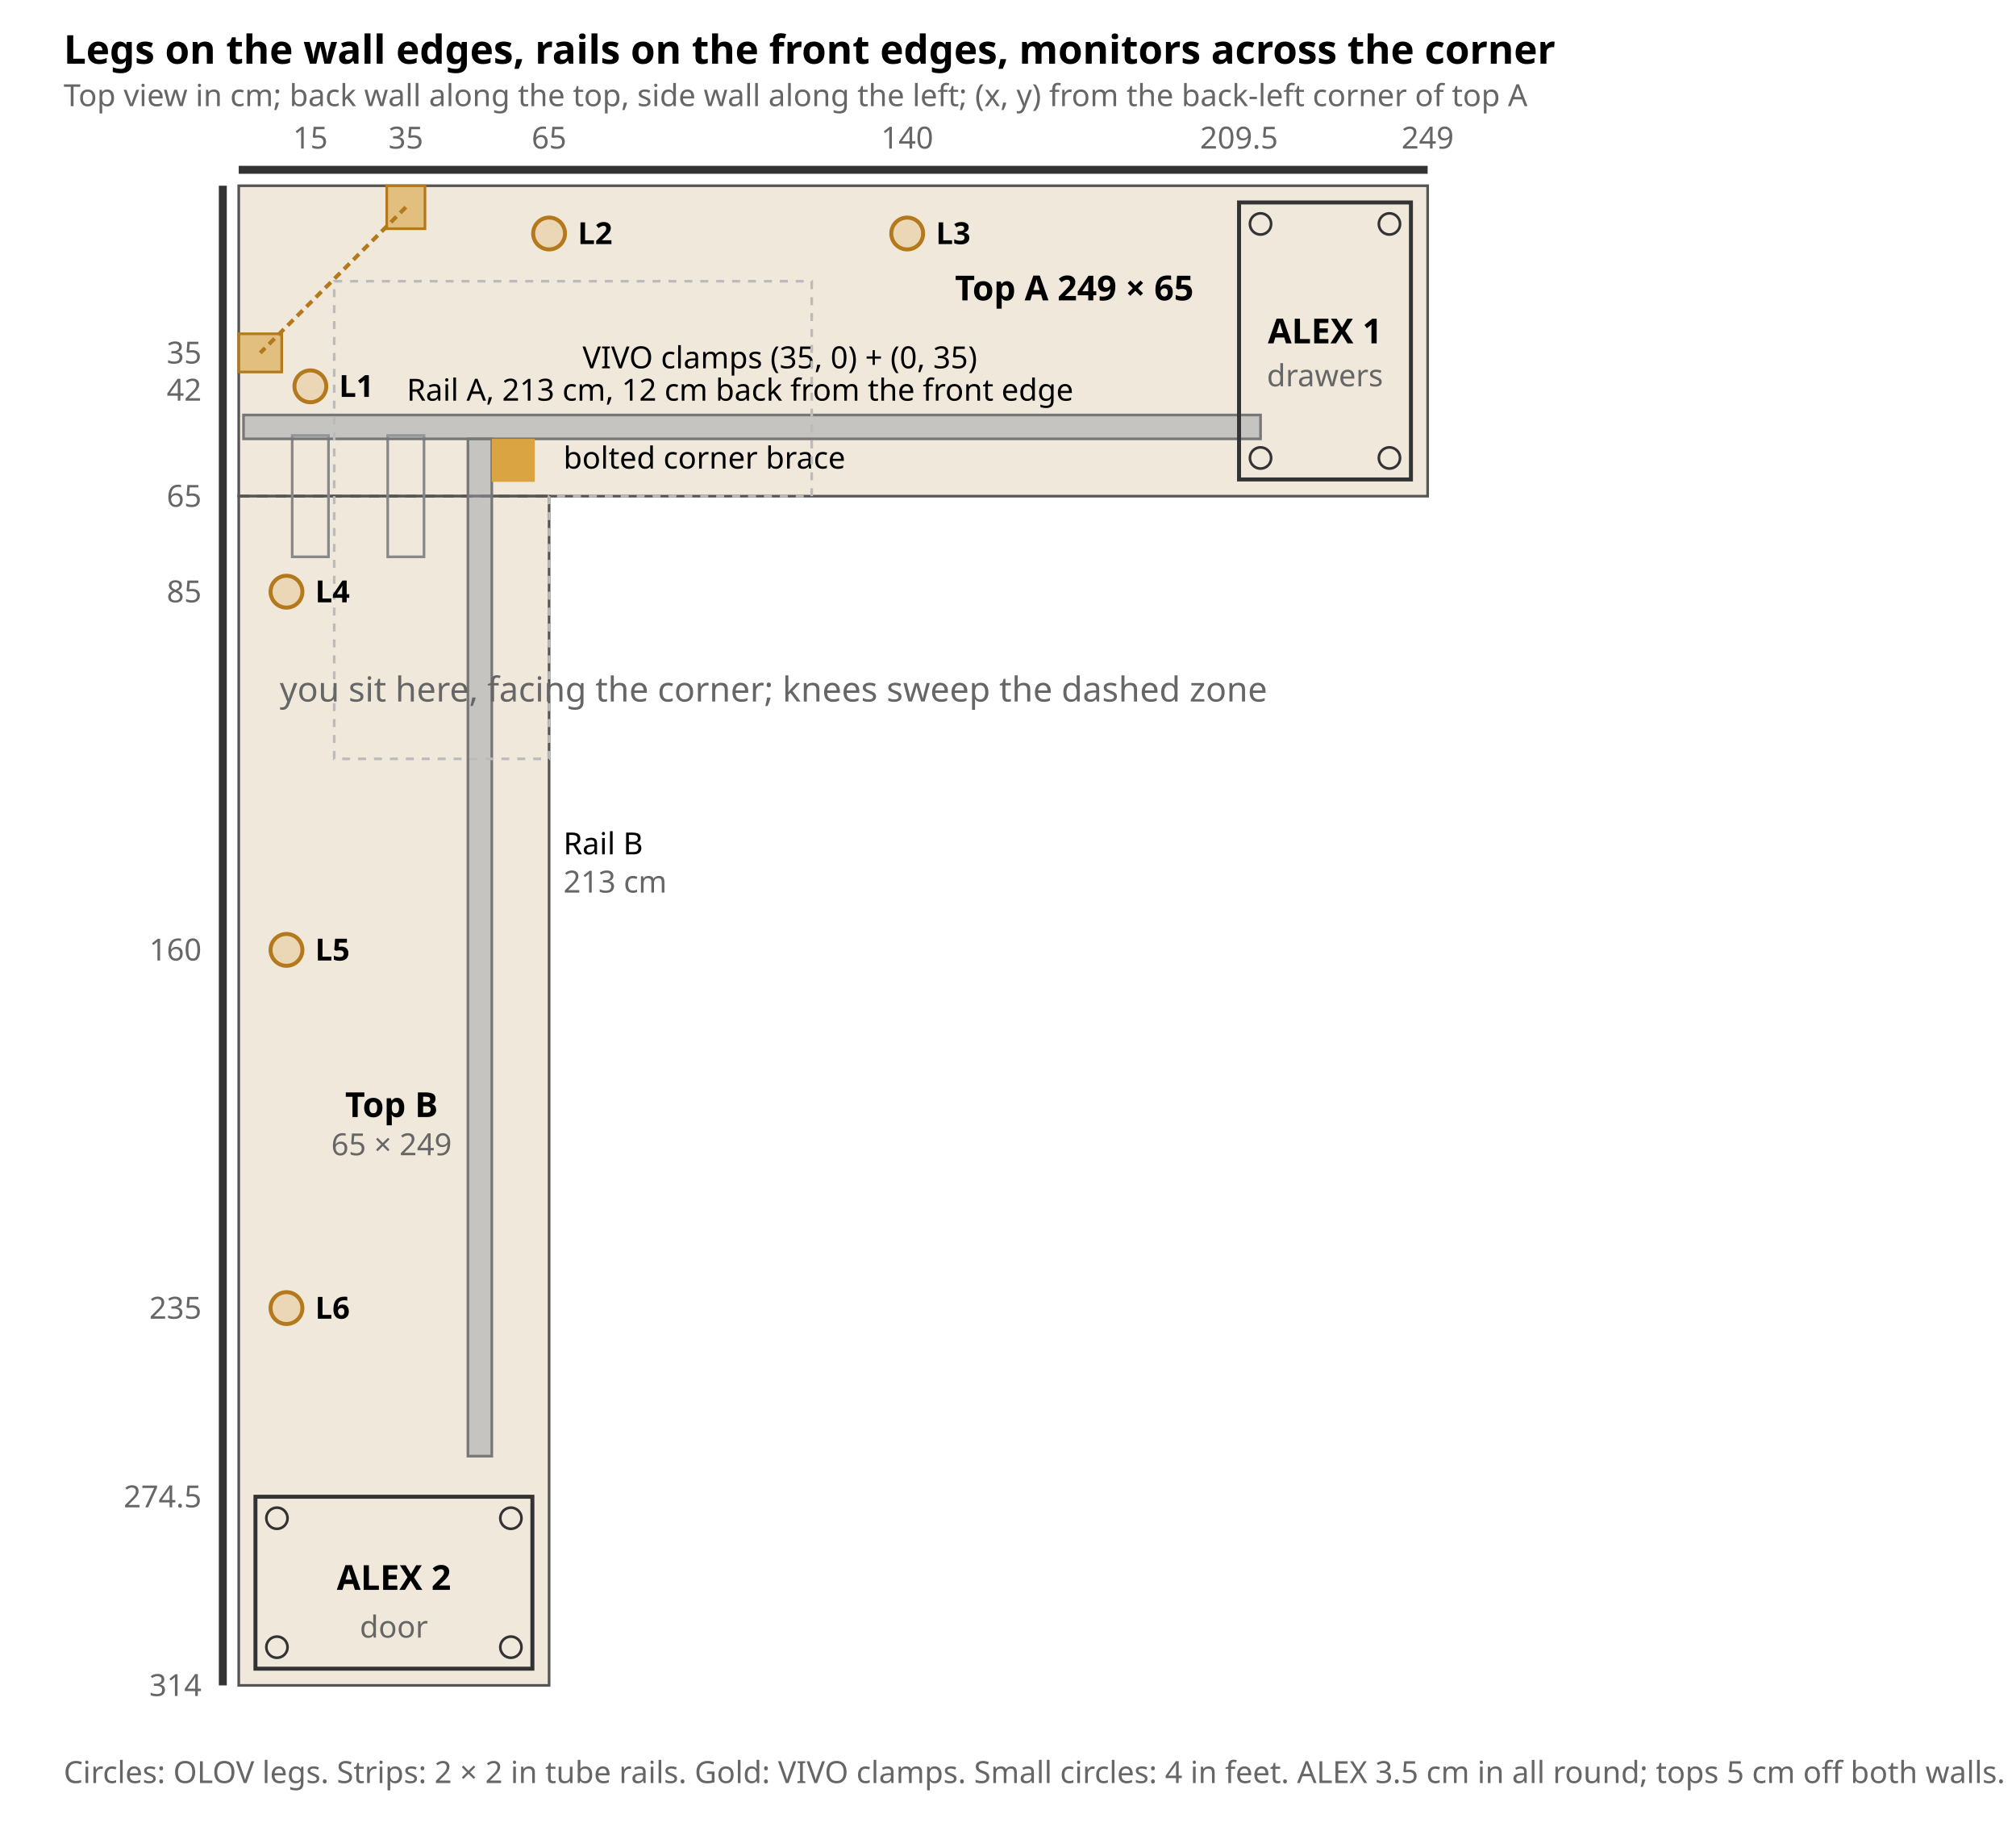
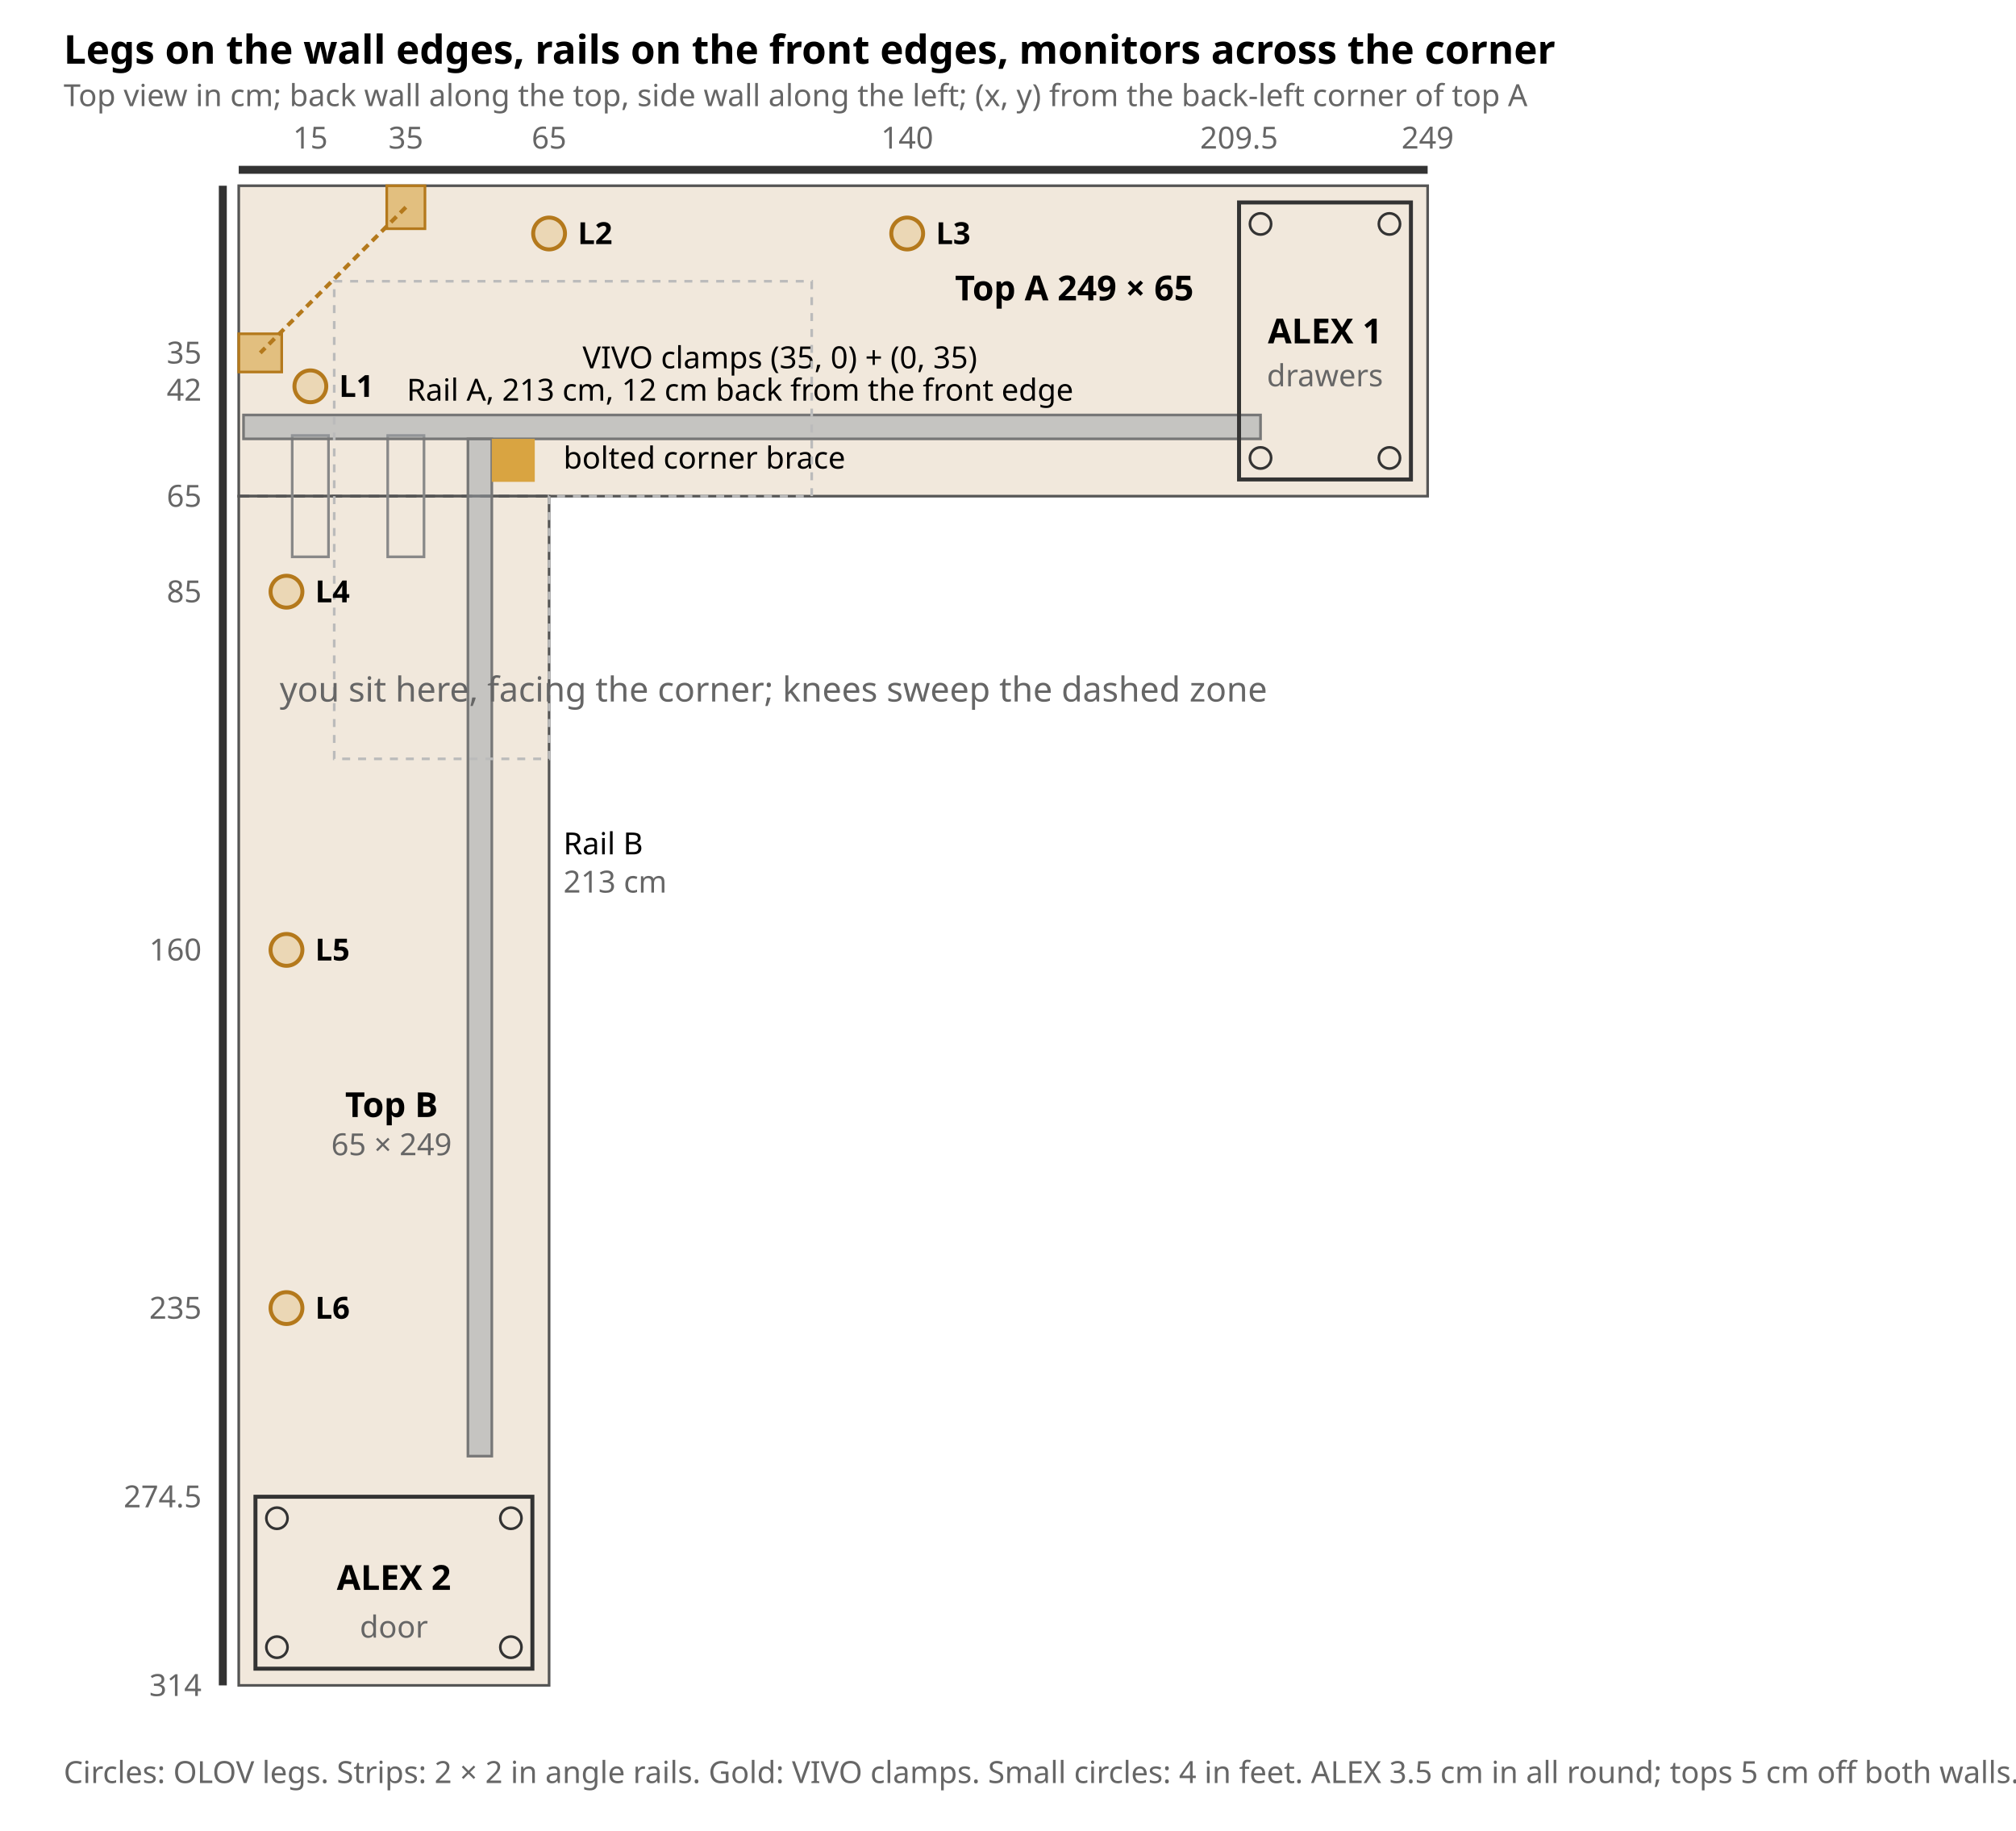
<svg xmlns="http://www.w3.org/2000/svg" viewBox="0 0 760 690" font-family="sans-serif" font-size="13" style="background:#fff">
  <text x="24" y="24" font-size="15" font-weight="600">Legs on the wall edges, rails on the front edges, monitors across the corner</text>
  <text x="24" y="40" font-size="11.5" fill="#666">Top view in cm; back wall along the top, side wall along the left; (x, y) from the back-left corner of top A</text>
  <line x1="90.0" y1="64.0" x2="538.2" y2="64.0" stroke="#333" stroke-width="3" />
  <line x1="84.0" y1="70.0" x2="84.0" y2="635.2" stroke="#333" stroke-width="3" />
  <rect x="90.0" y="70.0" width="448.2" height="117.0" fill="#f1e8dc" stroke="#555" />
  <rect x="90.0" y="187.0" width="117.0" height="448.2" fill="#f1e8dc" stroke="#555" />
  <text x="405.0" y="113.2" text-anchor="middle" font-weight="600">Top A  249 × 65</text>
  <text x="147.6" y="421.0" text-anchor="middle" font-weight="600">Top B</text>
  <text x="147.6" y="435.4" text-anchor="middle" font-size="11.5" fill="#666">65 × 249</text>
  <line x1="90.0" y1="187.0" x2="207.0" y2="187.0" stroke="#555" stroke-dasharray="4 3" />
  <rect x="110.16" y="164.14" width="13.68" height="45.72" fill="none" stroke="#888" />
  <rect x="146.16" y="164.14" width="13.68" height="45.72" fill="none" stroke="#888" />
  <rect x="91.8" y="156.4" width="383.4" height="9.0" fill="#9aa0a6" fill-opacity="0.5" stroke="#777" />
  <rect x="176.4" y="165.4" width="9.0" height="383.4" fill="#9aa0a6" fill-opacity="0.5" stroke="#777" />
  <rect x="185.4" y="165.4" width="16.2" height="16.2" fill="#d9a441" />
  <text x="279.0" y="151.0" text-anchor="middle" font-size="11.5">Rail A, 213 cm, 12 cm back from the front edge</text>
  <text x="212.4" y="322.0" font-size="11.5">Rail B</text>
  <text x="212.4" y="336.4" font-size="11.5" fill="#666">213 cm</text>
  <text x="212.4" y="176.6" font-size="11.5">bolted corner brace</text>
  <rect x="467.1" y="76.3" width="64.8" height="104.4" fill="none" stroke="#333" stroke-width="1.5" />
  <text x="499.5" y="129.4" text-anchor="middle" font-weight="600">ALEX 1</text>
  <text x="499.5" y="145.6" text-anchor="middle" font-size="11.5" fill="#666">drawers</text>
  <rect x="96.3" y="564.1" width="104.4" height="64.8" fill="none" stroke="#333" stroke-width="1.5" />
  <text x="148.5" y="599.2" text-anchor="middle" font-weight="600">ALEX 2</text>
  <text x="148.5" y="617.2" text-anchor="middle" font-size="11.5" fill="#666">door</text>
  <circle cx="475.2" cy="84.4" r="4" fill="none" stroke="#333" />
  <circle cx="523.8" cy="84.4" r="4" fill="none" stroke="#333" />
  <circle cx="475.2" cy="172.6" r="4" fill="none" stroke="#333" />
  <circle cx="523.8" cy="172.6" r="4" fill="none" stroke="#333" />
  <circle cx="104.4" cy="572.2" r="4" fill="none" stroke="#333" />
  <circle cx="192.6" cy="572.2" r="4" fill="none" stroke="#333" />
  <circle cx="104.4" cy="620.8" r="4" fill="none" stroke="#333" />
  <circle cx="192.6" cy="620.8" r="4" fill="none" stroke="#333" />
  <rect x="145.8" y="70.0" width="14.4" height="16.2" fill="#d9a441" fill-opacity="0.6" stroke="#b4791c" />
  <rect x="90.0" y="125.8" width="16.2" height="14.4" fill="#d9a441" fill-opacity="0.6" stroke="#b4791c" />
  <line x1="153.0" y1="78.1" x2="98.1" y2="133.0" stroke="#b4791c" stroke-dasharray="3 2" stroke-width="1.5" />
  <text x="219.6" y="138.8" font-size="11.5">VIVO clamps (35, 0) + (0, 35)</text>
  <path d="M126.0 106.0H306.0V187.0H207.0V286.0H126.0Z" fill="none" stroke="#bbb" stroke-dasharray="3 3" />
  <text x="291.6" y="264.4" text-anchor="middle" fill="#666">you sit here, facing the corner; knees sweep the dashed zone</text>
  <circle cx="117.0" cy="145.6" r="6" fill="#d9a441" fill-opacity="0.25" stroke="#b4791c" stroke-width="1.5" />
  <text x="127.8" y="149.6" font-size="11.5" font-weight="600">L1</text>
  <circle cx="207.0" cy="88.0" r="6" fill="#d9a441" fill-opacity="0.25" stroke="#b4791c" stroke-width="1.5" />
  <text x="217.8" y="92.0" font-size="11.5" font-weight="600">L2</text>
  <circle cx="342.0" cy="88.0" r="6" fill="#d9a441" fill-opacity="0.25" stroke="#b4791c" stroke-width="1.5" />
  <text x="352.8" y="92.0" font-size="11.5" font-weight="600">L3</text>
  <circle cx="108.0" cy="223.0" r="6" fill="#d9a441" fill-opacity="0.25" stroke="#b4791c" stroke-width="1.5" />
  <text x="118.8" y="227.0" font-size="11.5" font-weight="600">L4</text>
  <circle cx="108.0" cy="358.0" r="6" fill="#d9a441" fill-opacity="0.25" stroke="#b4791c" stroke-width="1.5" />
  <text x="118.8" y="362.0" font-size="11.5" font-weight="600">L5</text>
  <circle cx="108.0" cy="493.0" r="6" fill="#d9a441" fill-opacity="0.25" stroke="#b4791c" stroke-width="1.5" />
  <text x="118.8" y="497.0" font-size="11.5" font-weight="600">L6</text>
  <text x="117.0" y="56" text-anchor="middle" font-size="11.5" fill="#666">15</text>
  <text x="153.0" y="56" text-anchor="middle" font-size="11.5" fill="#666">35</text>
  <text x="207.0" y="56" text-anchor="middle" font-size="11.5" fill="#666">65</text>
  <text x="342.0" y="56" text-anchor="middle" font-size="11.5" fill="#666">140</text>
  <text x="467.1" y="56" text-anchor="middle" font-size="11.5" fill="#666">209.5</text>
  <text x="538.2" y="56" text-anchor="middle" font-size="11.5" fill="#666">249</text>
  <text x="76" y="137.0" text-anchor="end" font-size="11.5" fill="#666">35</text>
  <text x="76" y="151.0" text-anchor="end" font-size="11.5" fill="#666">42</text>
  <text x="76" y="191.0" text-anchor="end" font-size="11.5" fill="#666">65</text>
  <text x="76" y="227.0" text-anchor="end" font-size="11.5" fill="#666">85</text>
  <text x="76" y="362.0" text-anchor="end" font-size="11.5" fill="#666">160</text>
  <text x="76" y="497.0" text-anchor="end" font-size="11.5" fill="#666">235</text>
  <text x="76" y="568.1" text-anchor="end" font-size="11.5" fill="#666">274.5</text>
  <text x="76" y="639.2" text-anchor="end" font-size="11.5" fill="#666">314</text>
-   <text x="24" y="672" font-size="11.5" fill="#666">Circles: OLOV legs. Strips: 2 × 2 in tube rails. Gold: VIVO clamps. Small circles: 4 in feet. ALEX 3.5 cm in all round; tops 5 cm off both walls.</text>
+   <text x="24" y="672" font-size="11.5" fill="#666">Circles: OLOV legs. Strips: 2 × 2 in angle rails. Gold: VIVO clamps. Small circles: 4 in feet. ALEX 3.5 cm in all round; tops 5 cm off both walls.</text>
</svg>
